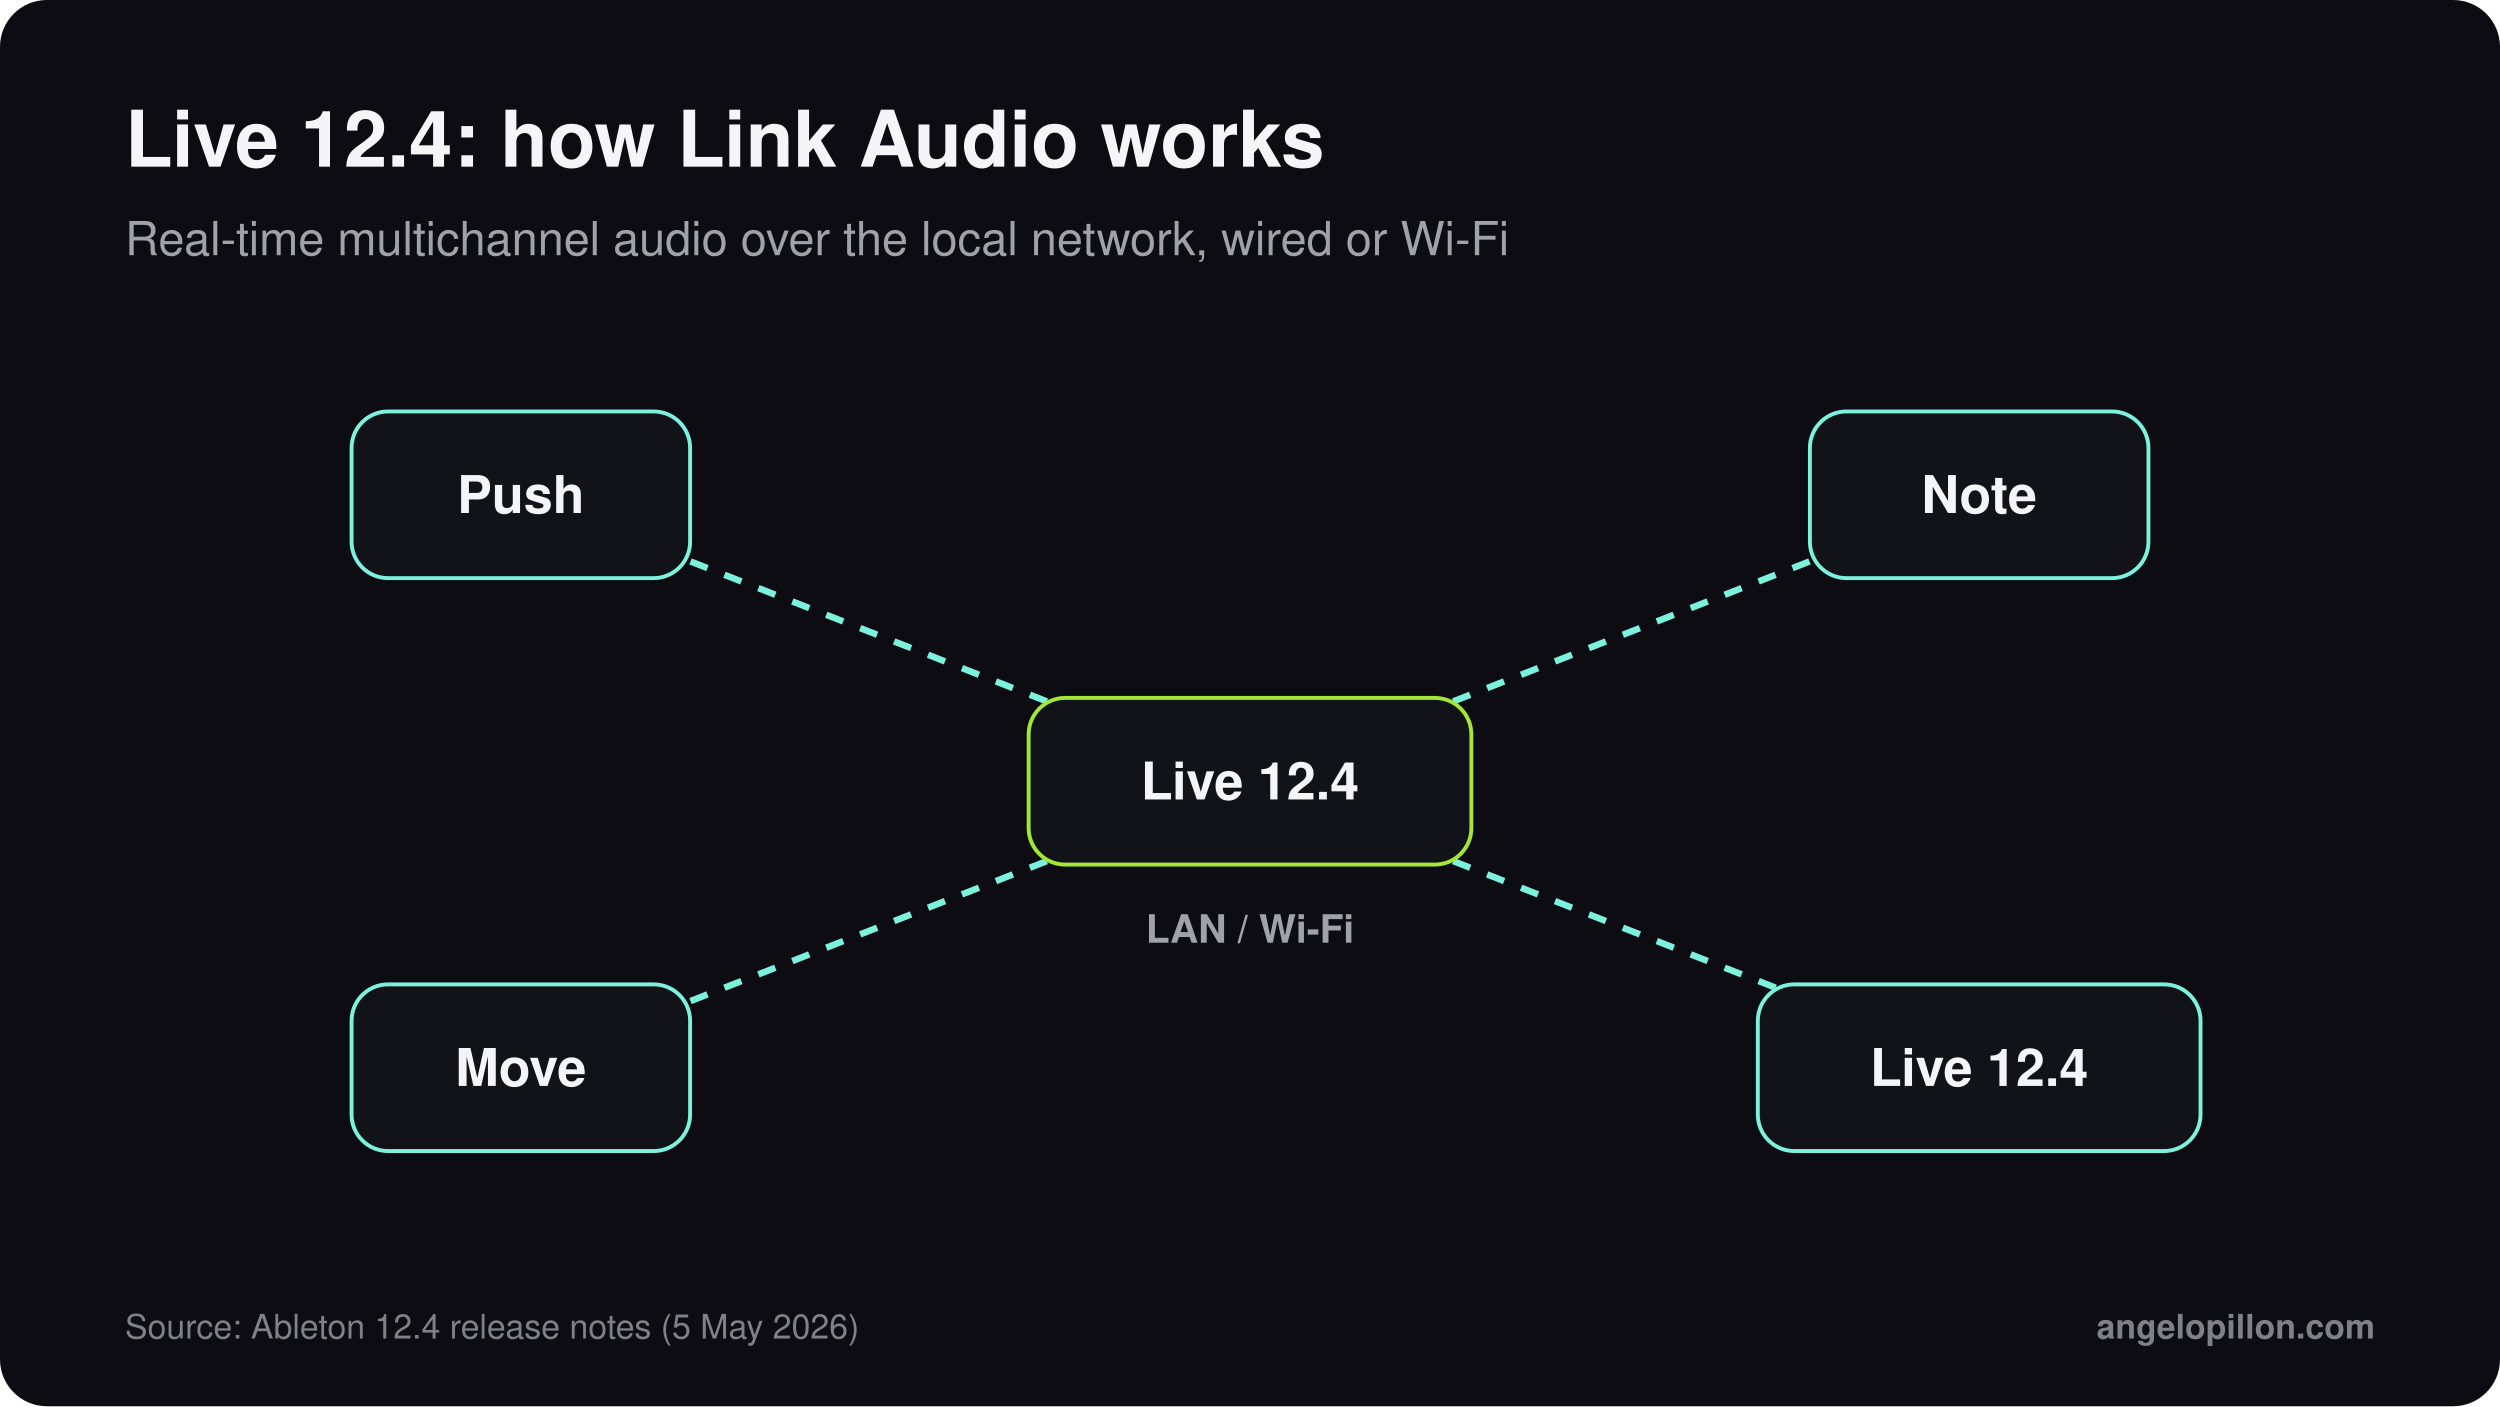
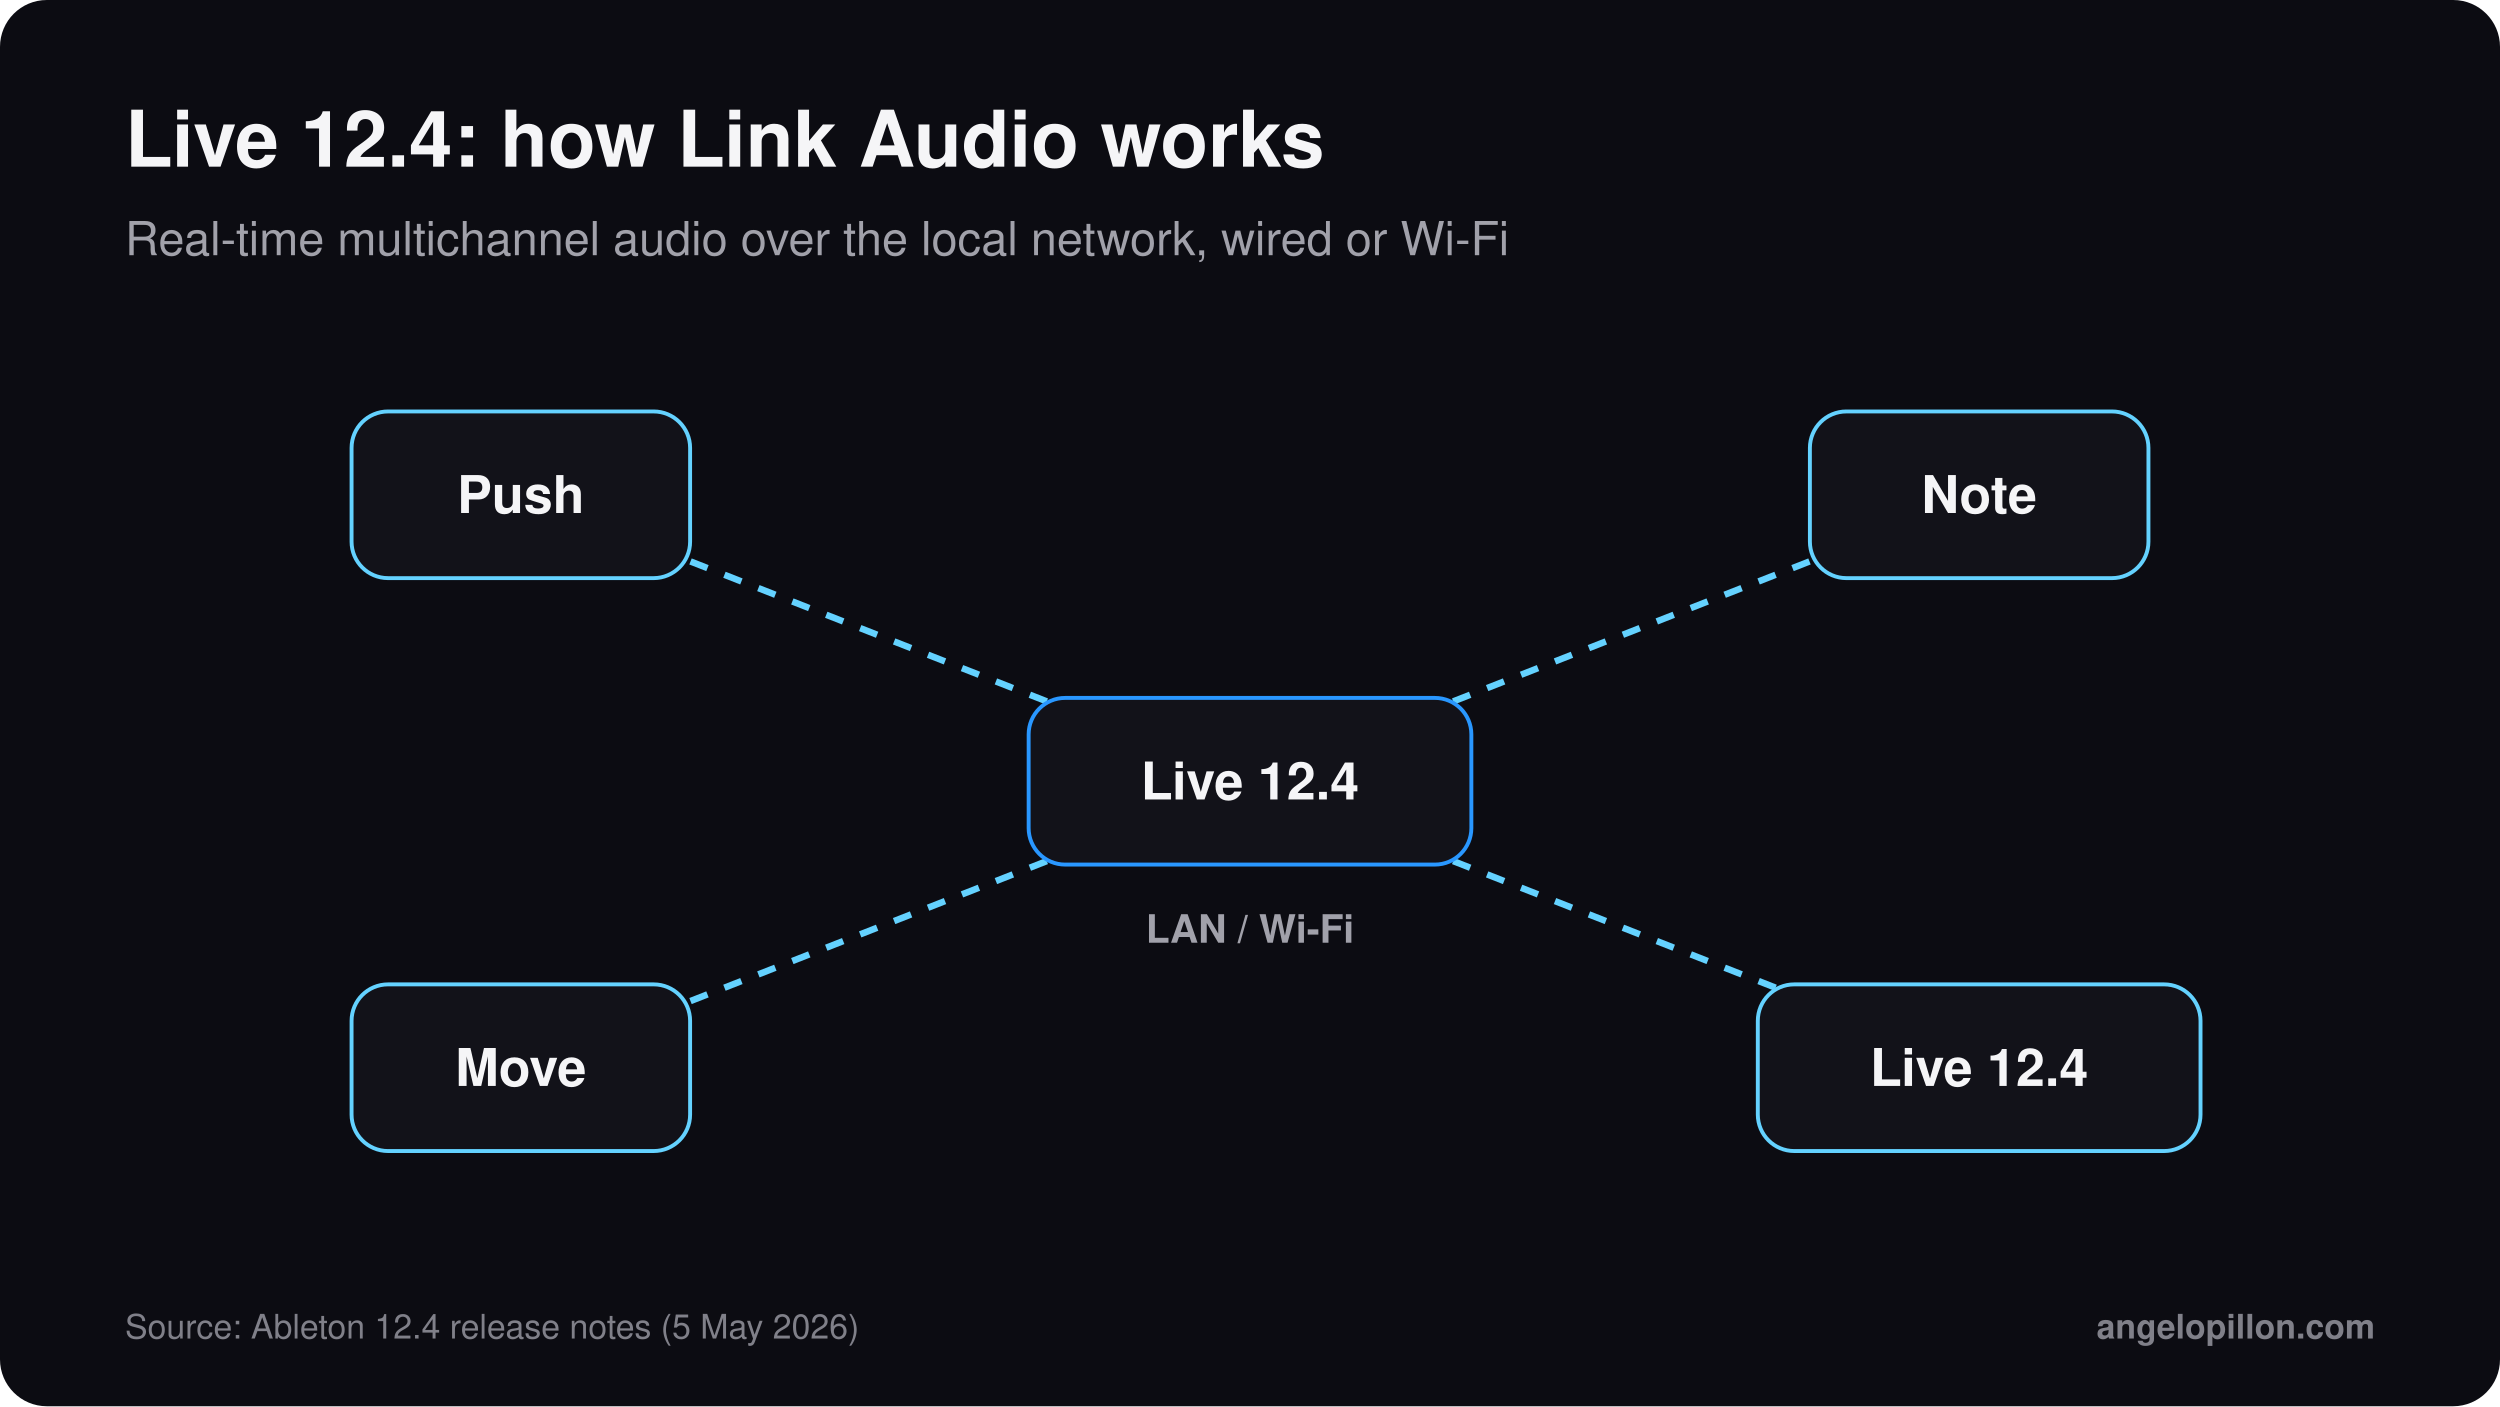
<svg xmlns="http://www.w3.org/2000/svg" viewBox="0 0 960 540" width="960" height="540" font-family="Helvetica Neue, Helvetica, Arial, sans-serif" role="img">
  <rect x="0" y="0" width="960" height="540" rx="18" fill="#0C0C12" />
  <text x="48" y="64" font-size="30" font-weight="750" fill="#F5F5F7" text-anchor="start">Live 12.4: how Link Audio works</text>
  <text x="48" y="98" font-size="18" font-weight="450" fill="#A1A1AA" text-anchor="start">Real-time multichannel audio over the local network, wired or Wi-Fi</text>
-   <line x1="200" y1="190" x2="480" y2="300" stroke="#7CF2DC" stroke-width="2.5" stroke-dasharray="7 7" />
-   <line x1="200" y1="410" x2="480" y2="300" stroke="#7CF2DC" stroke-width="2.5" stroke-dasharray="7 7" />
-   <line x1="760" y1="190" x2="480" y2="300" stroke="#7CF2DC" stroke-width="2.5" stroke-dasharray="7 7" />
-   <line x1="760" y1="410" x2="480" y2="300" stroke="#7CF2DC" stroke-width="2.5" stroke-dasharray="7 7" />
-   <rect x="395.0" y="268" width="170" height="64" rx="14" fill="#121219" stroke="#A3E635" stroke-width="1.5" />
+   <line x1="200" y1="190" x2="480" y2="300" stroke="#64D2FF" stroke-width="2.5" stroke-dasharray="7 7" />
+   <line x1="200" y1="410" x2="480" y2="300" stroke="#64D2FF" stroke-width="2.5" stroke-dasharray="7 7" />
+   <line x1="760" y1="190" x2="480" y2="300" stroke="#64D2FF" stroke-width="2.5" stroke-dasharray="7 7" />
+   <line x1="760" y1="410" x2="480" y2="300" stroke="#64D2FF" stroke-width="2.5" stroke-dasharray="7 7" />
+   <rect x="395.0" y="268" width="170" height="64" rx="14" fill="#121219" stroke="#2997FF" stroke-width="1.5" />
  <text x="480" y="307" font-size="20" font-weight="700" fill="#F5F5F7" text-anchor="middle">Live 12.4</text>
-   <rect x="135.0" y="158" width="130" height="64" rx="14" fill="#121219" stroke="#7CF2DC" stroke-width="1.5" />
+   <rect x="135.0" y="158" width="130" height="64" rx="14" fill="#121219" stroke="#64D2FF" stroke-width="1.5" />
  <text x="200" y="197" font-size="20" font-weight="700" fill="#F5F5F7" text-anchor="middle">Push</text>
-   <rect x="135.0" y="378" width="130" height="64" rx="14" fill="#121219" stroke="#7CF2DC" stroke-width="1.5" />
+   <rect x="135.0" y="378" width="130" height="64" rx="14" fill="#121219" stroke="#64D2FF" stroke-width="1.5" />
  <text x="200" y="417" font-size="20" font-weight="700" fill="#F5F5F7" text-anchor="middle">Move</text>
-   <rect x="695.0" y="158" width="130" height="64" rx="14" fill="#121219" stroke="#7CF2DC" stroke-width="1.5" />
+   <rect x="695.0" y="158" width="130" height="64" rx="14" fill="#121219" stroke="#64D2FF" stroke-width="1.5" />
  <text x="760" y="197" font-size="20" font-weight="700" fill="#F5F5F7" text-anchor="middle">Note</text>
-   <rect x="675.0" y="378" width="170" height="64" rx="14" fill="#121219" stroke="#7CF2DC" stroke-width="1.5" />
+   <rect x="675.0" y="378" width="170" height="64" rx="14" fill="#121219" stroke="#64D2FF" stroke-width="1.5" />
  <text x="760" y="417" font-size="20" font-weight="700" fill="#F5F5F7" text-anchor="middle">Live 12.4</text>
  <text x="480" y="362" font-size="15" font-weight="600" fill="#A1A1AA" text-anchor="middle">LAN / Wi-Fi</text>
  <text x="48" y="514" font-size="13" font-weight="450" fill="#808089" text-anchor="start">Source: Ableton 12.4 release notes (5 May 2026)</text>
  <text x="912" y="514" font-size="13" font-weight="600" fill="#808089" text-anchor="end">angelopillon.com</text>
</svg>
